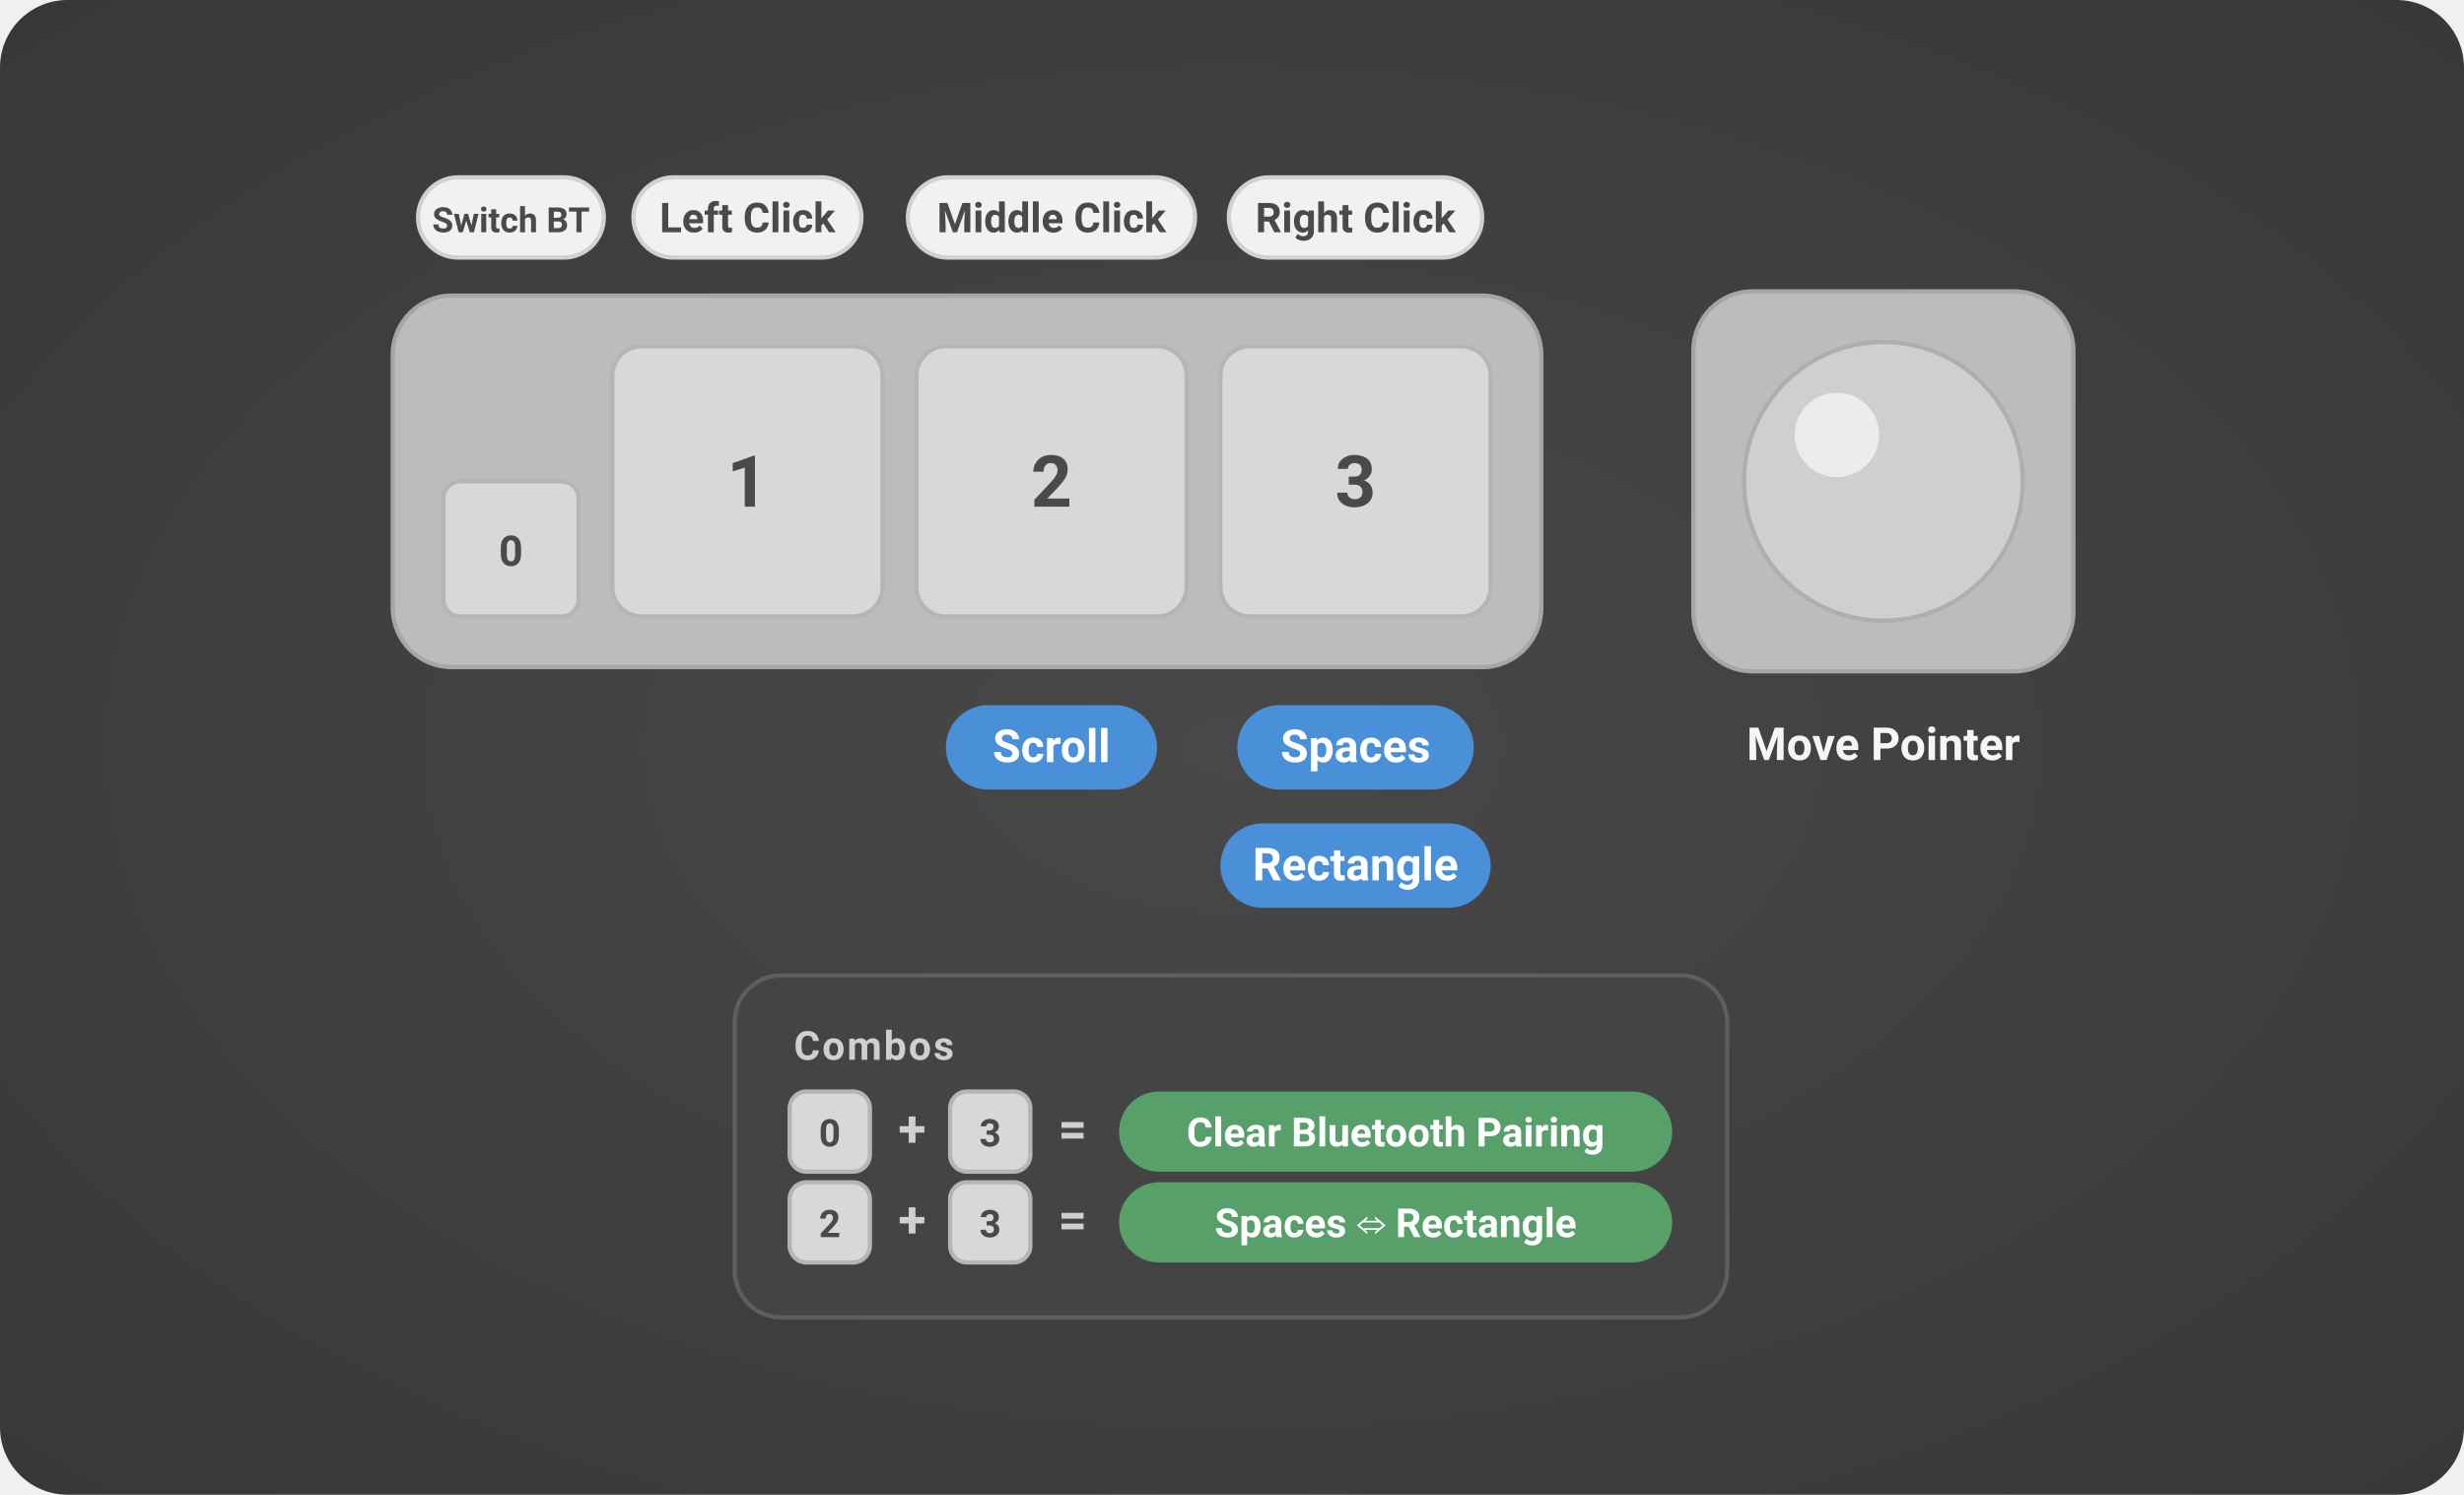
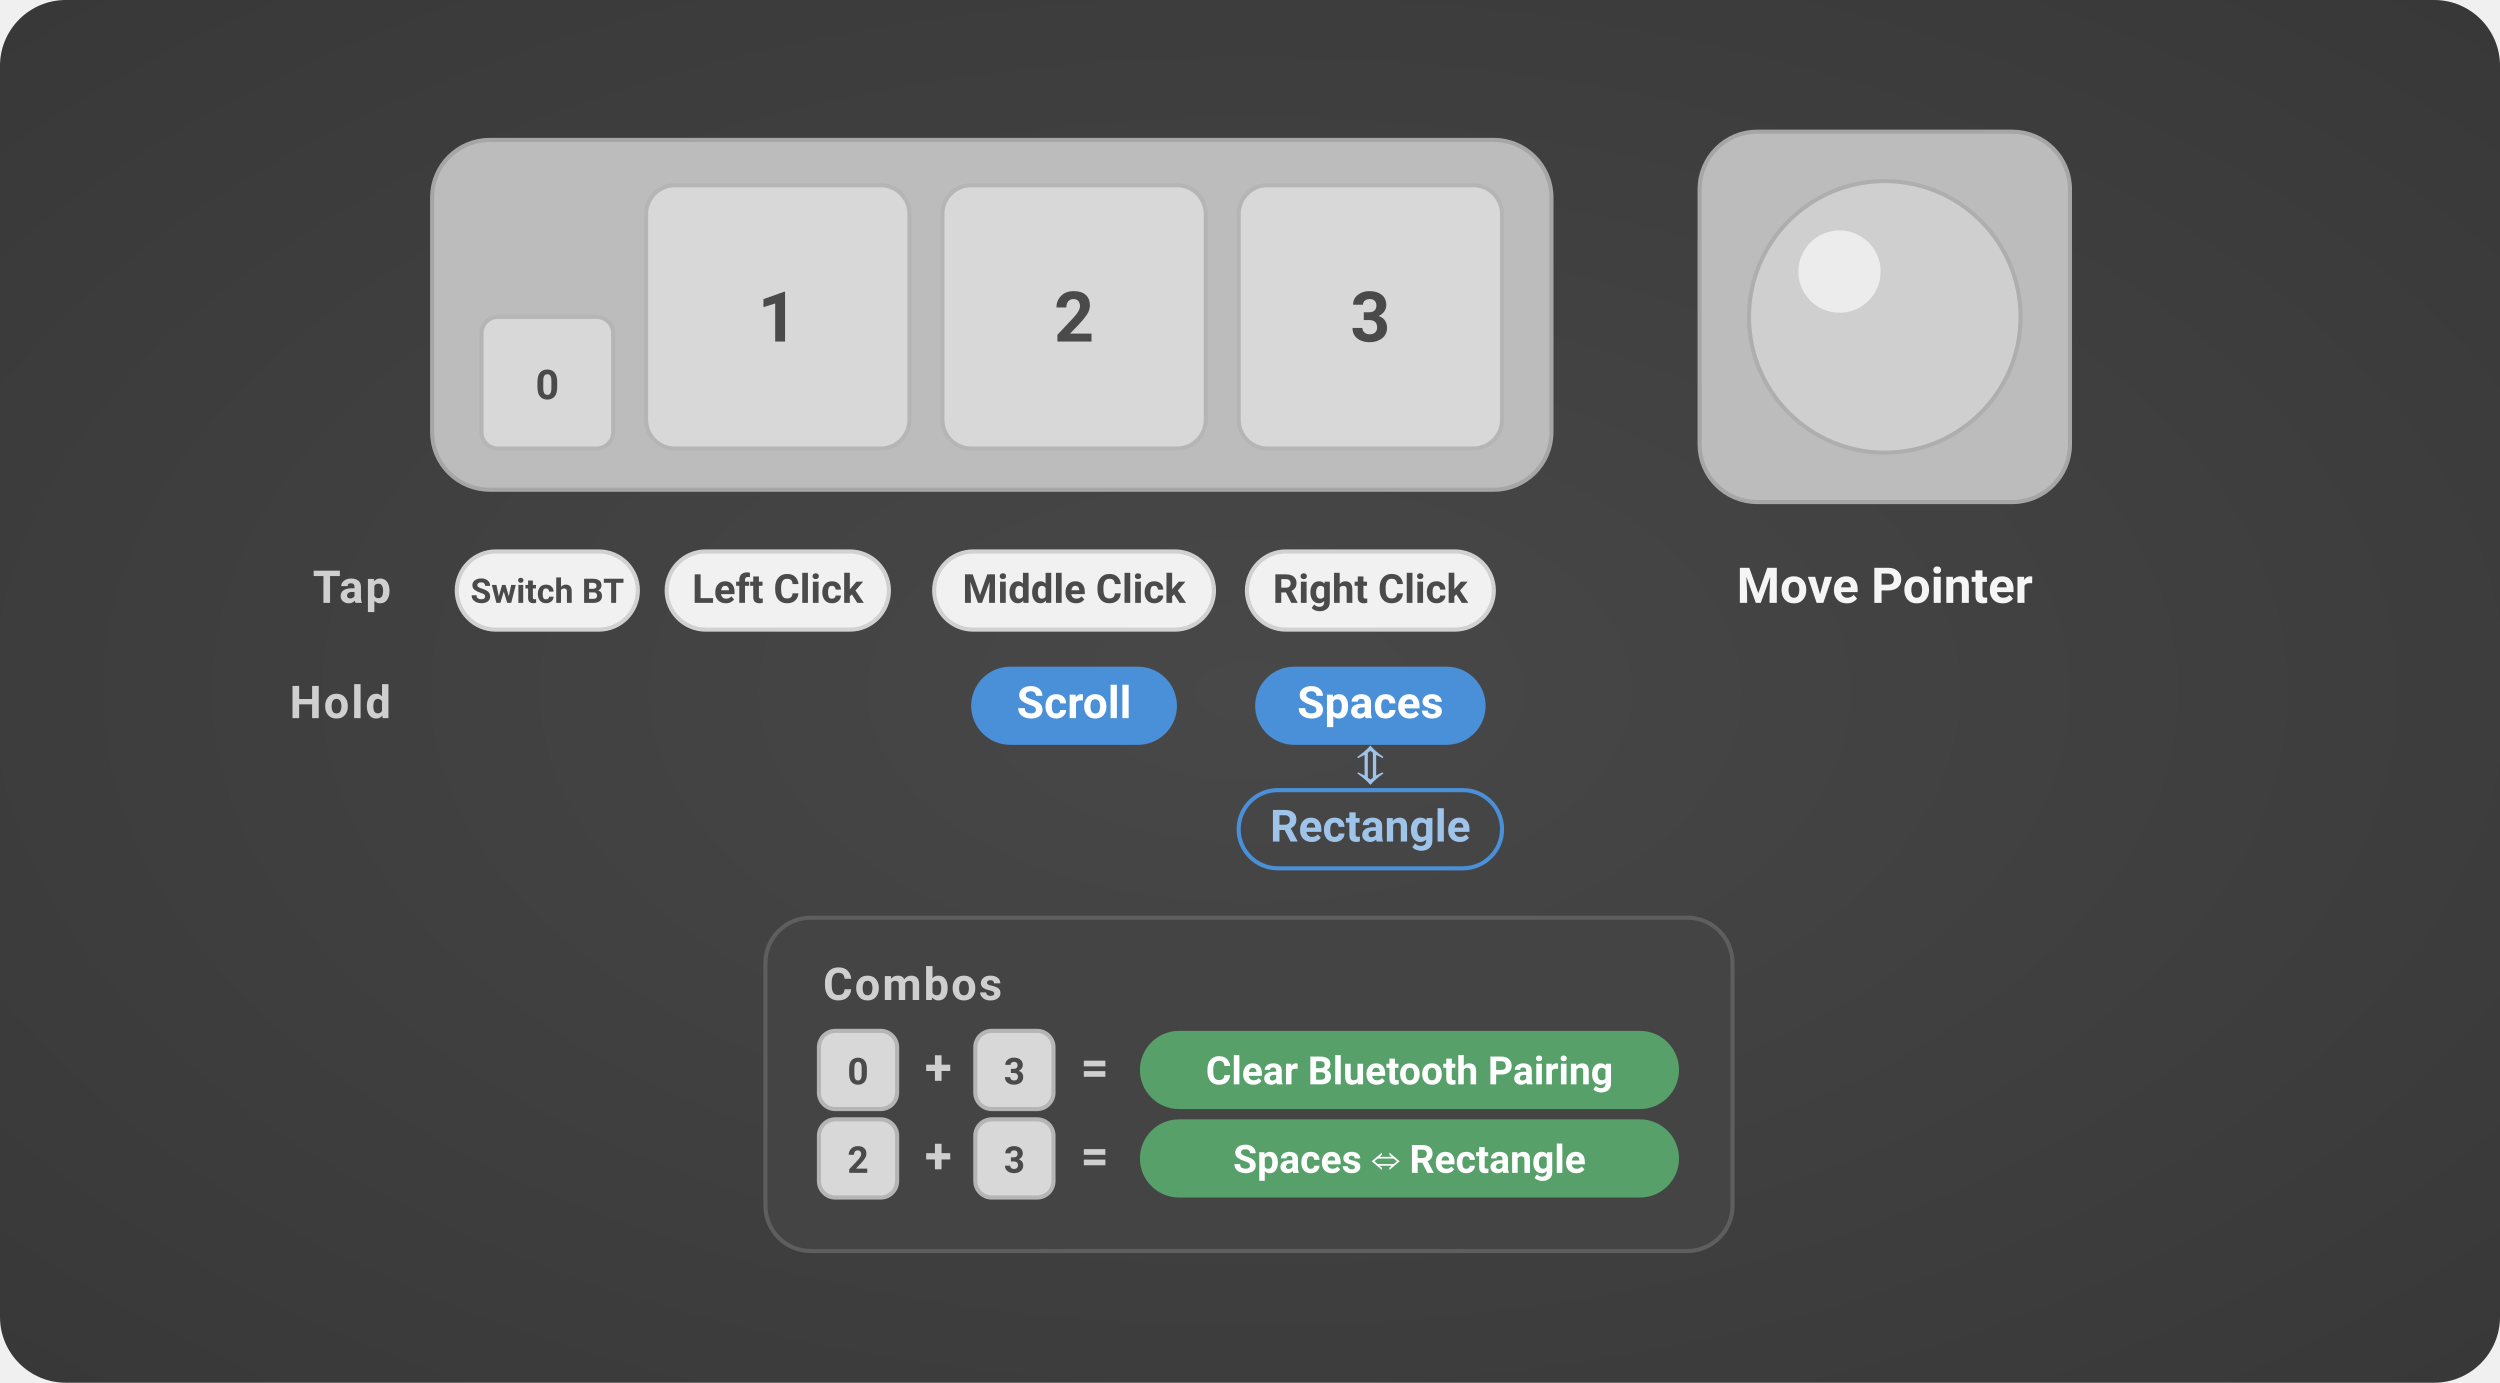
- <svg xmlns="http://www.w3.org/2000/svg" viewBox="-42 -18 1167 708" font-family="-apple-system, Segoe UI, Roboto, Helvetica, Arial, sans-serif">
+ <svg xmlns="http://www.w3.org/2000/svg" viewBox="-66 -28 1215 672" font-family="-apple-system, Segoe UI, Roboto, Helvetica, Arial, sans-serif">
  <defs>
    <radialGradient id="bg" cx="50%" cy="50%" r="78%">
      <stop offset="0%" stop-color="#484848" />
      <stop offset="100%" stop-color="#363636" />
    </radialGradient>
  </defs>
-   <rect x="-42" y="-18" width="1167" height="708" rx="32" fill="url(#bg)" />
-   <g transform="translate(0,-40)">
-     <rect x="156" y="106" width="88" height="38" rx="19" fill="#f1f1f1" stroke="#d1d1d1" stroke-width="2" />
-     <rect x="258" y="106" width="108" height="38" rx="19" fill="#f1f1f1" stroke="#d1d1d1" stroke-width="2" />
-     <rect x="388" y="106" width="136" height="38" rx="19" fill="#f1f1f1" stroke="#d1d1d1" stroke-width="2" />
-     <rect x="540" y="106" width="120" height="38" rx="19" fill="#f1f1f1" stroke="#d1d1d1" stroke-width="2" />
-     <text x="200" y="132" text-anchor="middle" font-size="16.5" font-weight="600" fill="#4a4a4a">Switch BT</text>
-     <text x="312" y="132" text-anchor="middle" font-size="19.5" font-weight="600" fill="#4a4a4a">Left Click</text>
-     <text x="456" y="132" text-anchor="middle" font-size="19.5" font-weight="600" fill="#4a4a4a">Middle Click</text>
-     <text x="600" y="132" text-anchor="middle" font-size="19.5" font-weight="600" fill="#4a4a4a">Right Click</text>
-     <rect x="144" y="162" width="544" height="176" rx="28" fill="#bcbcbc" stroke="#a6a6a6" stroke-width="2" />
-     <rect x="168" y="250" width="64" height="64" rx="8" fill="#d8d8d8" stroke="#b5b5b5" stroke-width="2" />
-     <rect x="248" y="186" width="128" height="128" rx="14" fill="#d8d8d8" stroke="#b5b5b5" stroke-width="2" />
-     <rect x="392" y="186" width="128" height="128" rx="14" fill="#d8d8d8" stroke="#b5b5b5" stroke-width="2" />
-     <rect x="536" y="186" width="128" height="128" rx="14" fill="#d8d8d8" stroke="#b5b5b5" stroke-width="2" />
-     <text x="200" y="290" text-anchor="middle" font-size="20" font-weight="700" fill="#4a4a4a">0</text>
-     <text x="312" y="262" text-anchor="middle" font-size="34" font-weight="700" fill="#4a4a4a">1</text>
-     <text x="456" y="262" text-anchor="middle" font-size="34" font-weight="700" fill="#4a4a4a">2</text>
-     <text x="600" y="262" text-anchor="middle" font-size="34" font-weight="700" fill="#4a4a4a">3</text>
-     <rect x="406" y="356" width="100" height="40" rx="20" fill="#4a90d9" />
-     <text x="456" y="383" text-anchor="middle" font-size="21.6" font-weight="600" fill="#ffffff">Scroll</text>
-     <rect x="544" y="356" width="112" height="40" rx="20" fill="#4a90d9" />
-     <text x="600" y="383" text-anchor="middle" font-size="21.6" font-weight="600" fill="#ffffff">Spaces</text>
-     <rect x="536" y="412" width="128" height="40" rx="20" fill="#4a90d9" />
-     <text x="600" y="439" text-anchor="middle" font-size="21.6" font-weight="600" fill="#ffffff">Rectangle</text>
-     <rect x="760" y="160" width="180" height="180" rx="28" fill="#bcbcbc" stroke="#a6a6a6" stroke-width="2" />
-     <circle cx="850" cy="250" r="66" fill="#cfcfcf" stroke="#aeaeae" stroke-width="2" />
-     <circle cx="828" cy="228" r="20" fill="#ffffff" opacity="0.6" />
-     <text x="850" y="382" text-anchor="middle" font-size="21.6" font-weight="600" fill="#f5f5f5">Move Pointer</text>
-     <g transform="translate(146,20)">
-       <rect x="160" y="464" width="470" height="162" rx="22" fill="#444444" stroke="#5e5e5e" stroke-width="2" />
-       <text x="188" y="504" font-size="19" font-weight="700" letter-spacing="1" fill="#cfcfcf">Combos</text>
-       <rect x="186" y="519" width="38" height="38" rx="8" fill="#d8d8d8" stroke="#b5b5b5" stroke-width="2" />
-       <text x="205" y="545" text-anchor="middle" font-size="18" font-weight="700" fill="#4a4a4a">0</text>
-       <text x="244" y="545" text-anchor="middle" font-size="24" font-weight="600" fill="#cfcfcf">+</text>
-       <rect x="262" y="519" width="38" height="38" rx="8" fill="#d8d8d8" stroke="#b5b5b5" stroke-width="2" />
-       <text x="281" y="545" text-anchor="middle" font-size="18" font-weight="700" fill="#4a4a4a">3</text>
-       <text x="320" y="545" text-anchor="middle" font-size="24" font-weight="600" fill="#cfcfcf">=</text>
-       <rect x="342" y="519" width="262" height="38" rx="19" fill="#57a06a" />
-       <text x="473" y="545" text-anchor="middle" font-size="19" font-weight="600" fill="#ffffff">Clear Bluetooth Pairing</text>
-       <rect x="186" y="562" width="38" height="38" rx="8" fill="#d8d8d8" stroke="#b5b5b5" stroke-width="2" />
-       <text x="205" y="588" text-anchor="middle" font-size="18" font-weight="700" fill="#4a4a4a">2</text>
-       <text x="244" y="588" text-anchor="middle" font-size="24" font-weight="600" fill="#cfcfcf">+</text>
-       <rect x="262" y="562" width="38" height="38" rx="8" fill="#d8d8d8" stroke="#b5b5b5" stroke-width="2" />
-       <text x="281" y="588" text-anchor="middle" font-size="18" font-weight="700" fill="#4a4a4a">3</text>
-       <text x="320" y="588" text-anchor="middle" font-size="24" font-weight="600" fill="#cfcfcf">=</text>
-       <rect x="342" y="562" width="262" height="38" rx="19" fill="#57a06a" />
-       <text x="473" y="588" text-anchor="middle" font-size="19" font-weight="600" fill="#ffffff">Spaces ⇔ Rectangle</text>
-     </g>
-   </g>
+   <rect x="-66" y="-28" width="1215" height="672" rx="32" fill="url(#bg)" />
+   <rect x="144" y="40" width="544" height="170" rx="28" fill="#bcbcbc" stroke="#a6a6a6" stroke-width="2" />
+   <rect x="168" y="126" width="64" height="64" rx="8" fill="#d8d8d8" stroke="#b5b5b5" stroke-width="2" />
+   <rect x="248" y="62" width="128" height="128" rx="14" fill="#d8d8d8" stroke="#b5b5b5" stroke-width="2" />
+   <rect x="392" y="62" width="128" height="128" rx="14" fill="#d8d8d8" stroke="#b5b5b5" stroke-width="2" />
+   <rect x="536" y="62" width="128" height="128" rx="14" fill="#d8d8d8" stroke="#b5b5b5" stroke-width="2" />
+   <text x="200" y="166" text-anchor="middle" font-size="20" font-weight="700" fill="#4a4a4a">0</text>
+   <text x="312" y="138" text-anchor="middle" font-size="34" font-weight="700" fill="#4a4a4a">1</text>
+   <text x="456" y="138" text-anchor="middle" font-size="34" font-weight="700" fill="#4a4a4a">2</text>
+   <text x="600" y="138" text-anchor="middle" font-size="34" font-weight="700" fill="#4a4a4a">3</text>
+   <rect x="760" y="36" width="180" height="180" rx="28" fill="#bcbcbc" stroke="#a6a6a6" stroke-width="2" />
+   <circle cx="850" cy="126" r="66" fill="#cfcfcf" stroke="#aeaeae" stroke-width="2" />
+   <circle cx="828" cy="104" r="20" fill="#ffffff" opacity="0.6" />
+   <text x="850" y="265" text-anchor="middle" font-size="24" font-weight="600" fill="#f5f5f5">Move Pointer</text>
+   <text x="124" y="265" text-anchor="end" font-size="22" font-weight="700" letter-spacing="1" fill="#cfcfcf">Tap</text>
+   <text x="124" y="321" text-anchor="end" font-size="22" font-weight="700" letter-spacing="1" fill="#cfcfcf">Hold</text>
+   <rect x="156" y="240" width="88" height="38" rx="19" fill="#f1f1f1" stroke="#d1d1d1" stroke-width="2" />
+   <rect x="258" y="240" width="108" height="38" rx="19" fill="#f1f1f1" stroke="#d1d1d1" stroke-width="2" />
+   <rect x="388" y="240" width="136" height="38" rx="19" fill="#f1f1f1" stroke="#d1d1d1" stroke-width="2" />
+   <rect x="540" y="240" width="120" height="38" rx="19" fill="#f1f1f1" stroke="#d1d1d1" stroke-width="2" />
+   <text x="200" y="265" text-anchor="middle" font-size="16.5" font-weight="600" fill="#4a4a4a">Switch BT</text>
+   <text x="312" y="265" text-anchor="middle" font-size="19.5" font-weight="600" fill="#4a4a4a">Left Click</text>
+   <text x="456" y="265" text-anchor="middle" font-size="19.5" font-weight="600" fill="#4a4a4a">Middle Click</text>
+   <text x="600" y="265" text-anchor="middle" font-size="19.5" font-weight="600" fill="#4a4a4a">Right Click</text>
+   <rect x="406" y="296" width="100" height="38" rx="19" fill="#4a90d9" />
+   <text x="456" y="321" text-anchor="middle" font-size="21.6" font-weight="600" fill="#ffffff">Scroll</text>
+   <rect x="544" y="296" width="112" height="38" rx="19" fill="#4a90d9" />
+   <text x="600" y="321" text-anchor="middle" font-size="21.6" font-weight="600" fill="#ffffff">Spaces</text>
+   <text x="600" y="352" text-anchor="middle" font-size="26" fill="#9fc4ea">⇕</text>
+   <rect x="536" y="356" width="128" height="38" rx="19" fill="none" stroke="#4a90d9" stroke-width="2" />
+   <text x="600" y="381" text-anchor="middle" font-size="21.6" font-weight="600" fill="#9fc4ea">Rectangle</text>
+   <rect x="306" y="418" width="470" height="162" rx="22" fill="#444444" stroke="#5e5e5e" stroke-width="2" />
+   <text x="334" y="458" font-size="22" font-weight="700" letter-spacing="1" fill="#cfcfcf">Combos</text>
+   <rect x="332" y="473" width="38" height="38" rx="8" fill="#d8d8d8" stroke="#b5b5b5" stroke-width="2" />
+   <text x="351" y="499" text-anchor="middle" font-size="18" font-weight="700" fill="#4a4a4a">0</text>
+   <text x="390" y="499" text-anchor="middle" font-size="24" font-weight="600" fill="#cfcfcf">+</text>
+   <rect x="408" y="473" width="38" height="38" rx="8" fill="#d8d8d8" stroke="#b5b5b5" stroke-width="2" />
+   <text x="427" y="499" text-anchor="middle" font-size="18" font-weight="700" fill="#4a4a4a">3</text>
+   <text x="466" y="499" text-anchor="middle" font-size="24" font-weight="600" fill="#cfcfcf">=</text>
+   <rect x="488" y="473" width="262" height="38" rx="19" fill="#57a06a" />
+   <text x="619" y="499" text-anchor="middle" font-size="19" font-weight="600" fill="#ffffff">Clear Bluetooth Pairing</text>
+   <rect x="332" y="516" width="38" height="38" rx="8" fill="#d8d8d8" stroke="#b5b5b5" stroke-width="2" />
+   <text x="351" y="542" text-anchor="middle" font-size="18" font-weight="700" fill="#4a4a4a">2</text>
+   <text x="390" y="542" text-anchor="middle" font-size="24" font-weight="600" fill="#cfcfcf">+</text>
+   <rect x="408" y="516" width="38" height="38" rx="8" fill="#d8d8d8" stroke="#b5b5b5" stroke-width="2" />
+   <text x="427" y="542" text-anchor="middle" font-size="18" font-weight="700" fill="#4a4a4a">3</text>
+   <text x="466" y="542" text-anchor="middle" font-size="24" font-weight="600" fill="#cfcfcf">=</text>
+   <rect x="488" y="516" width="262" height="38" rx="19" fill="#57a06a" />
+   <text x="619" y="542" text-anchor="middle" font-size="19" font-weight="600" fill="#ffffff">Spaces ⇔ Rectangle</text>
</svg>
